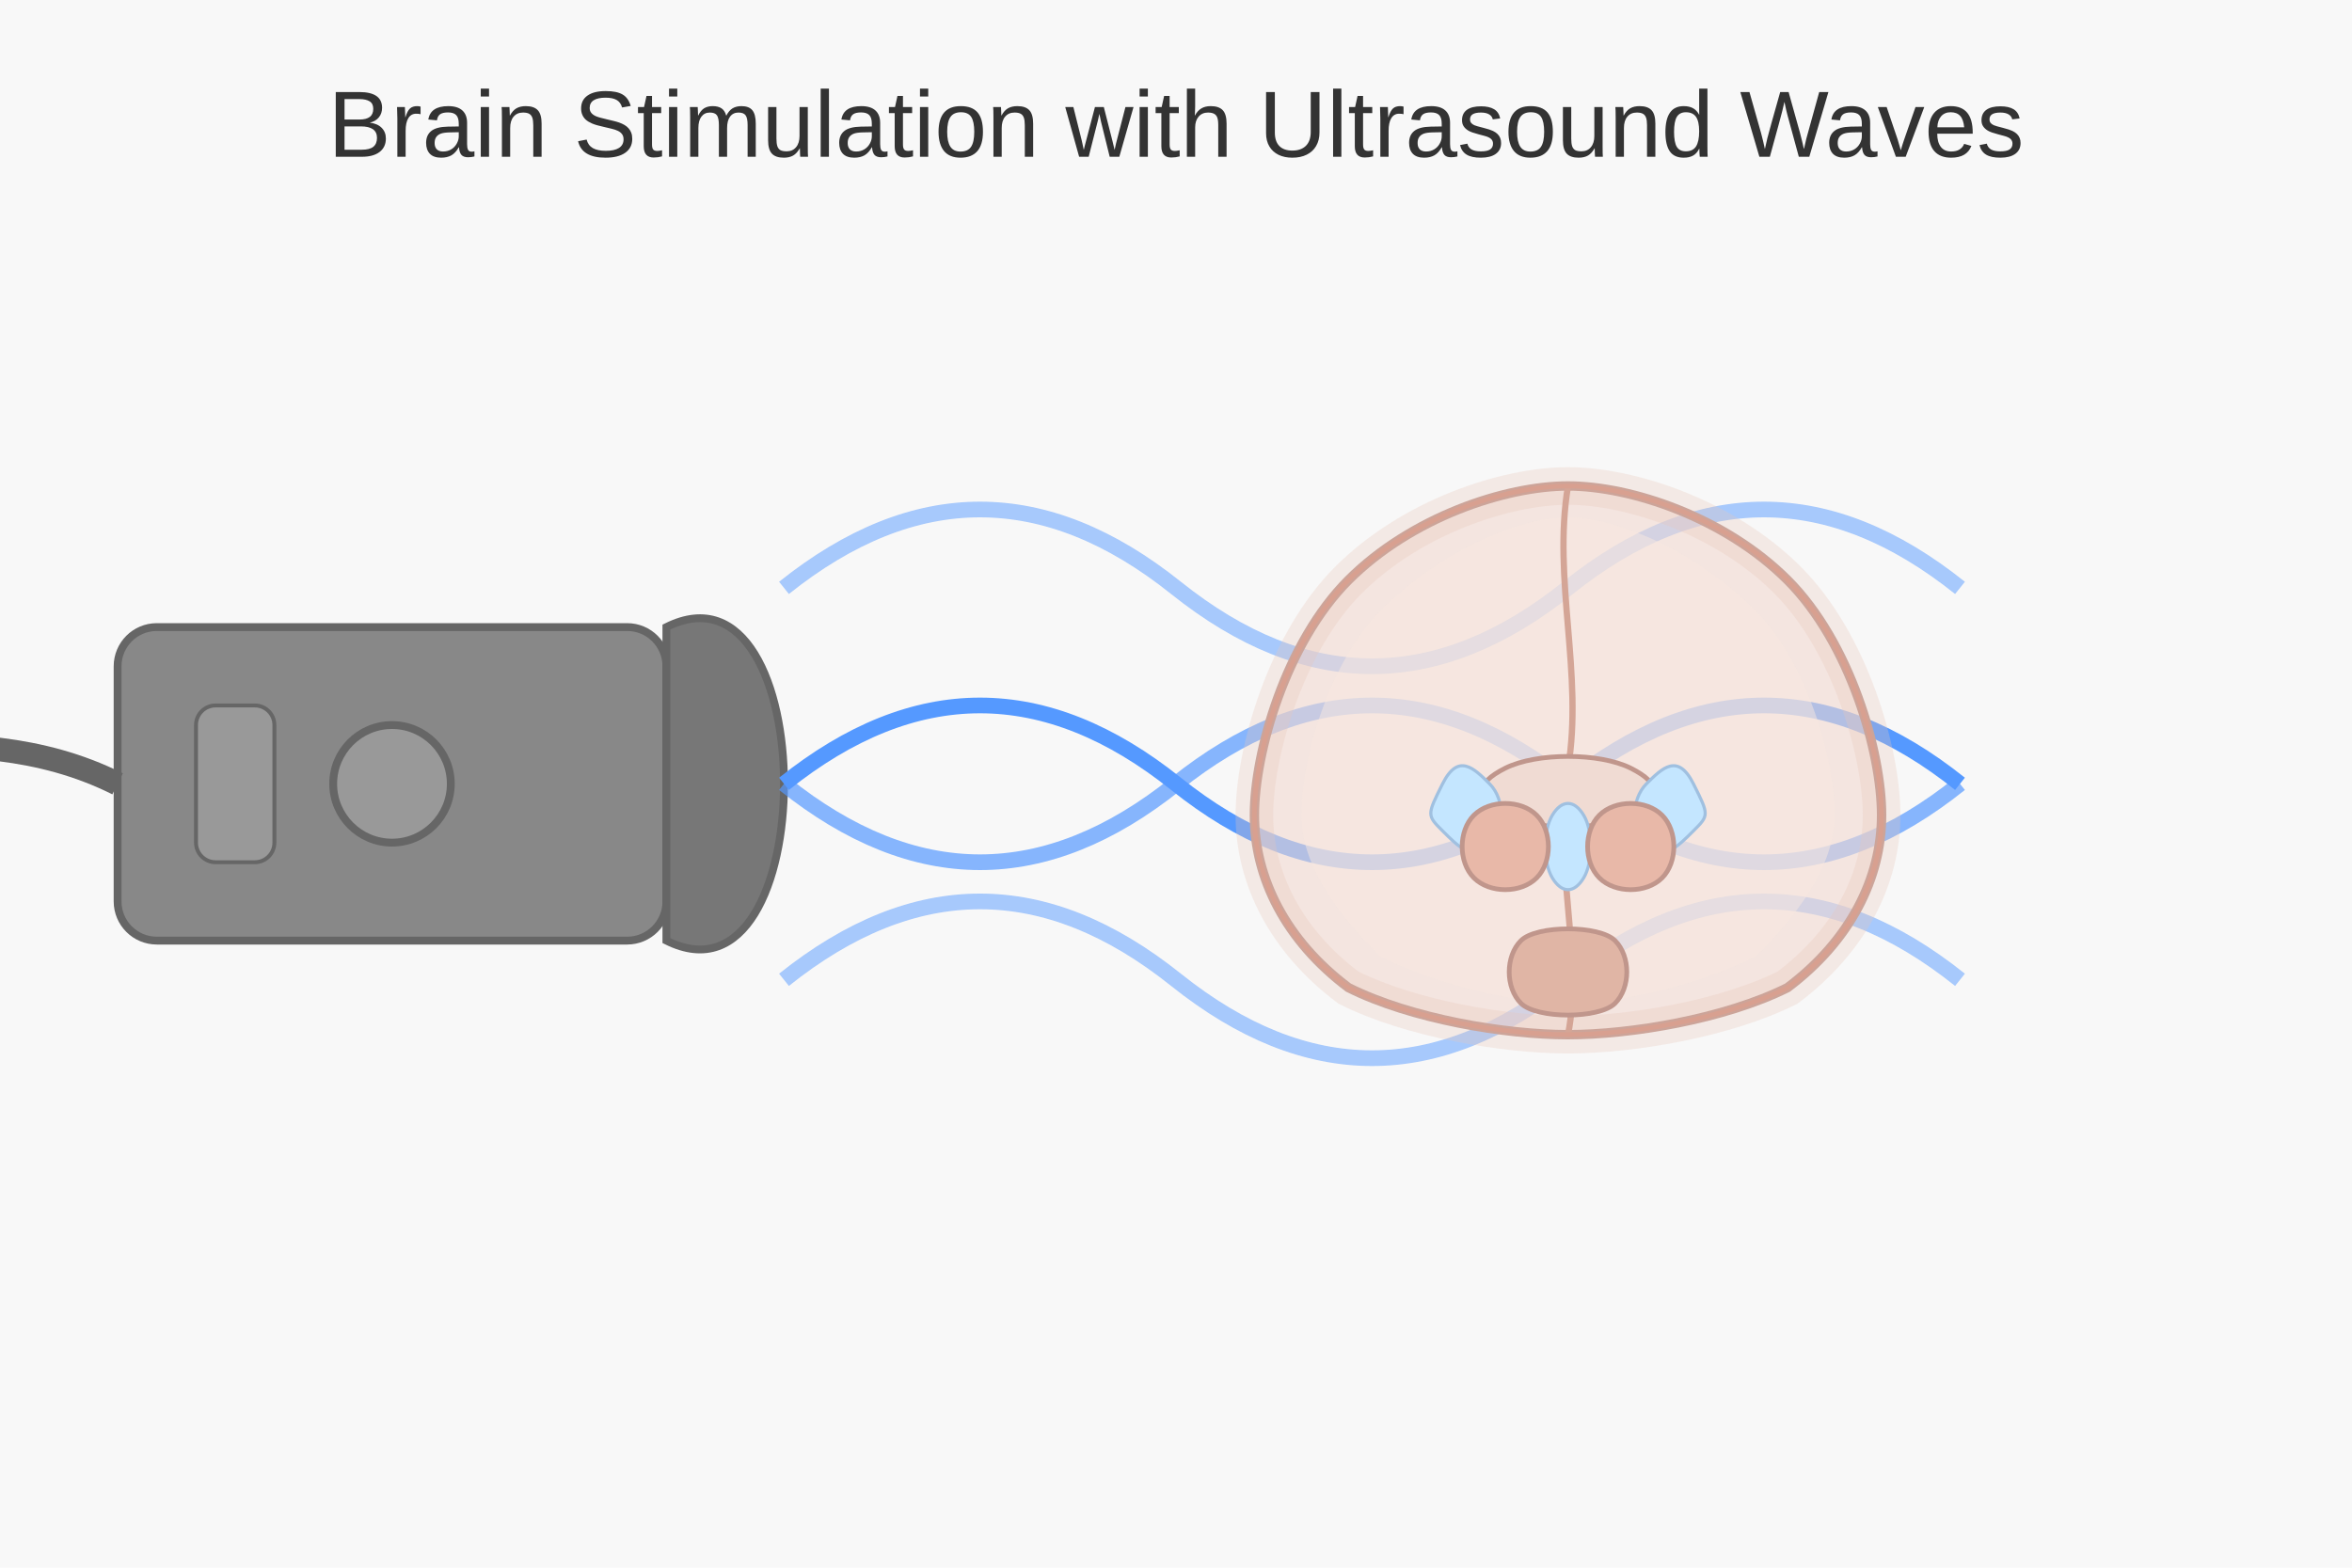
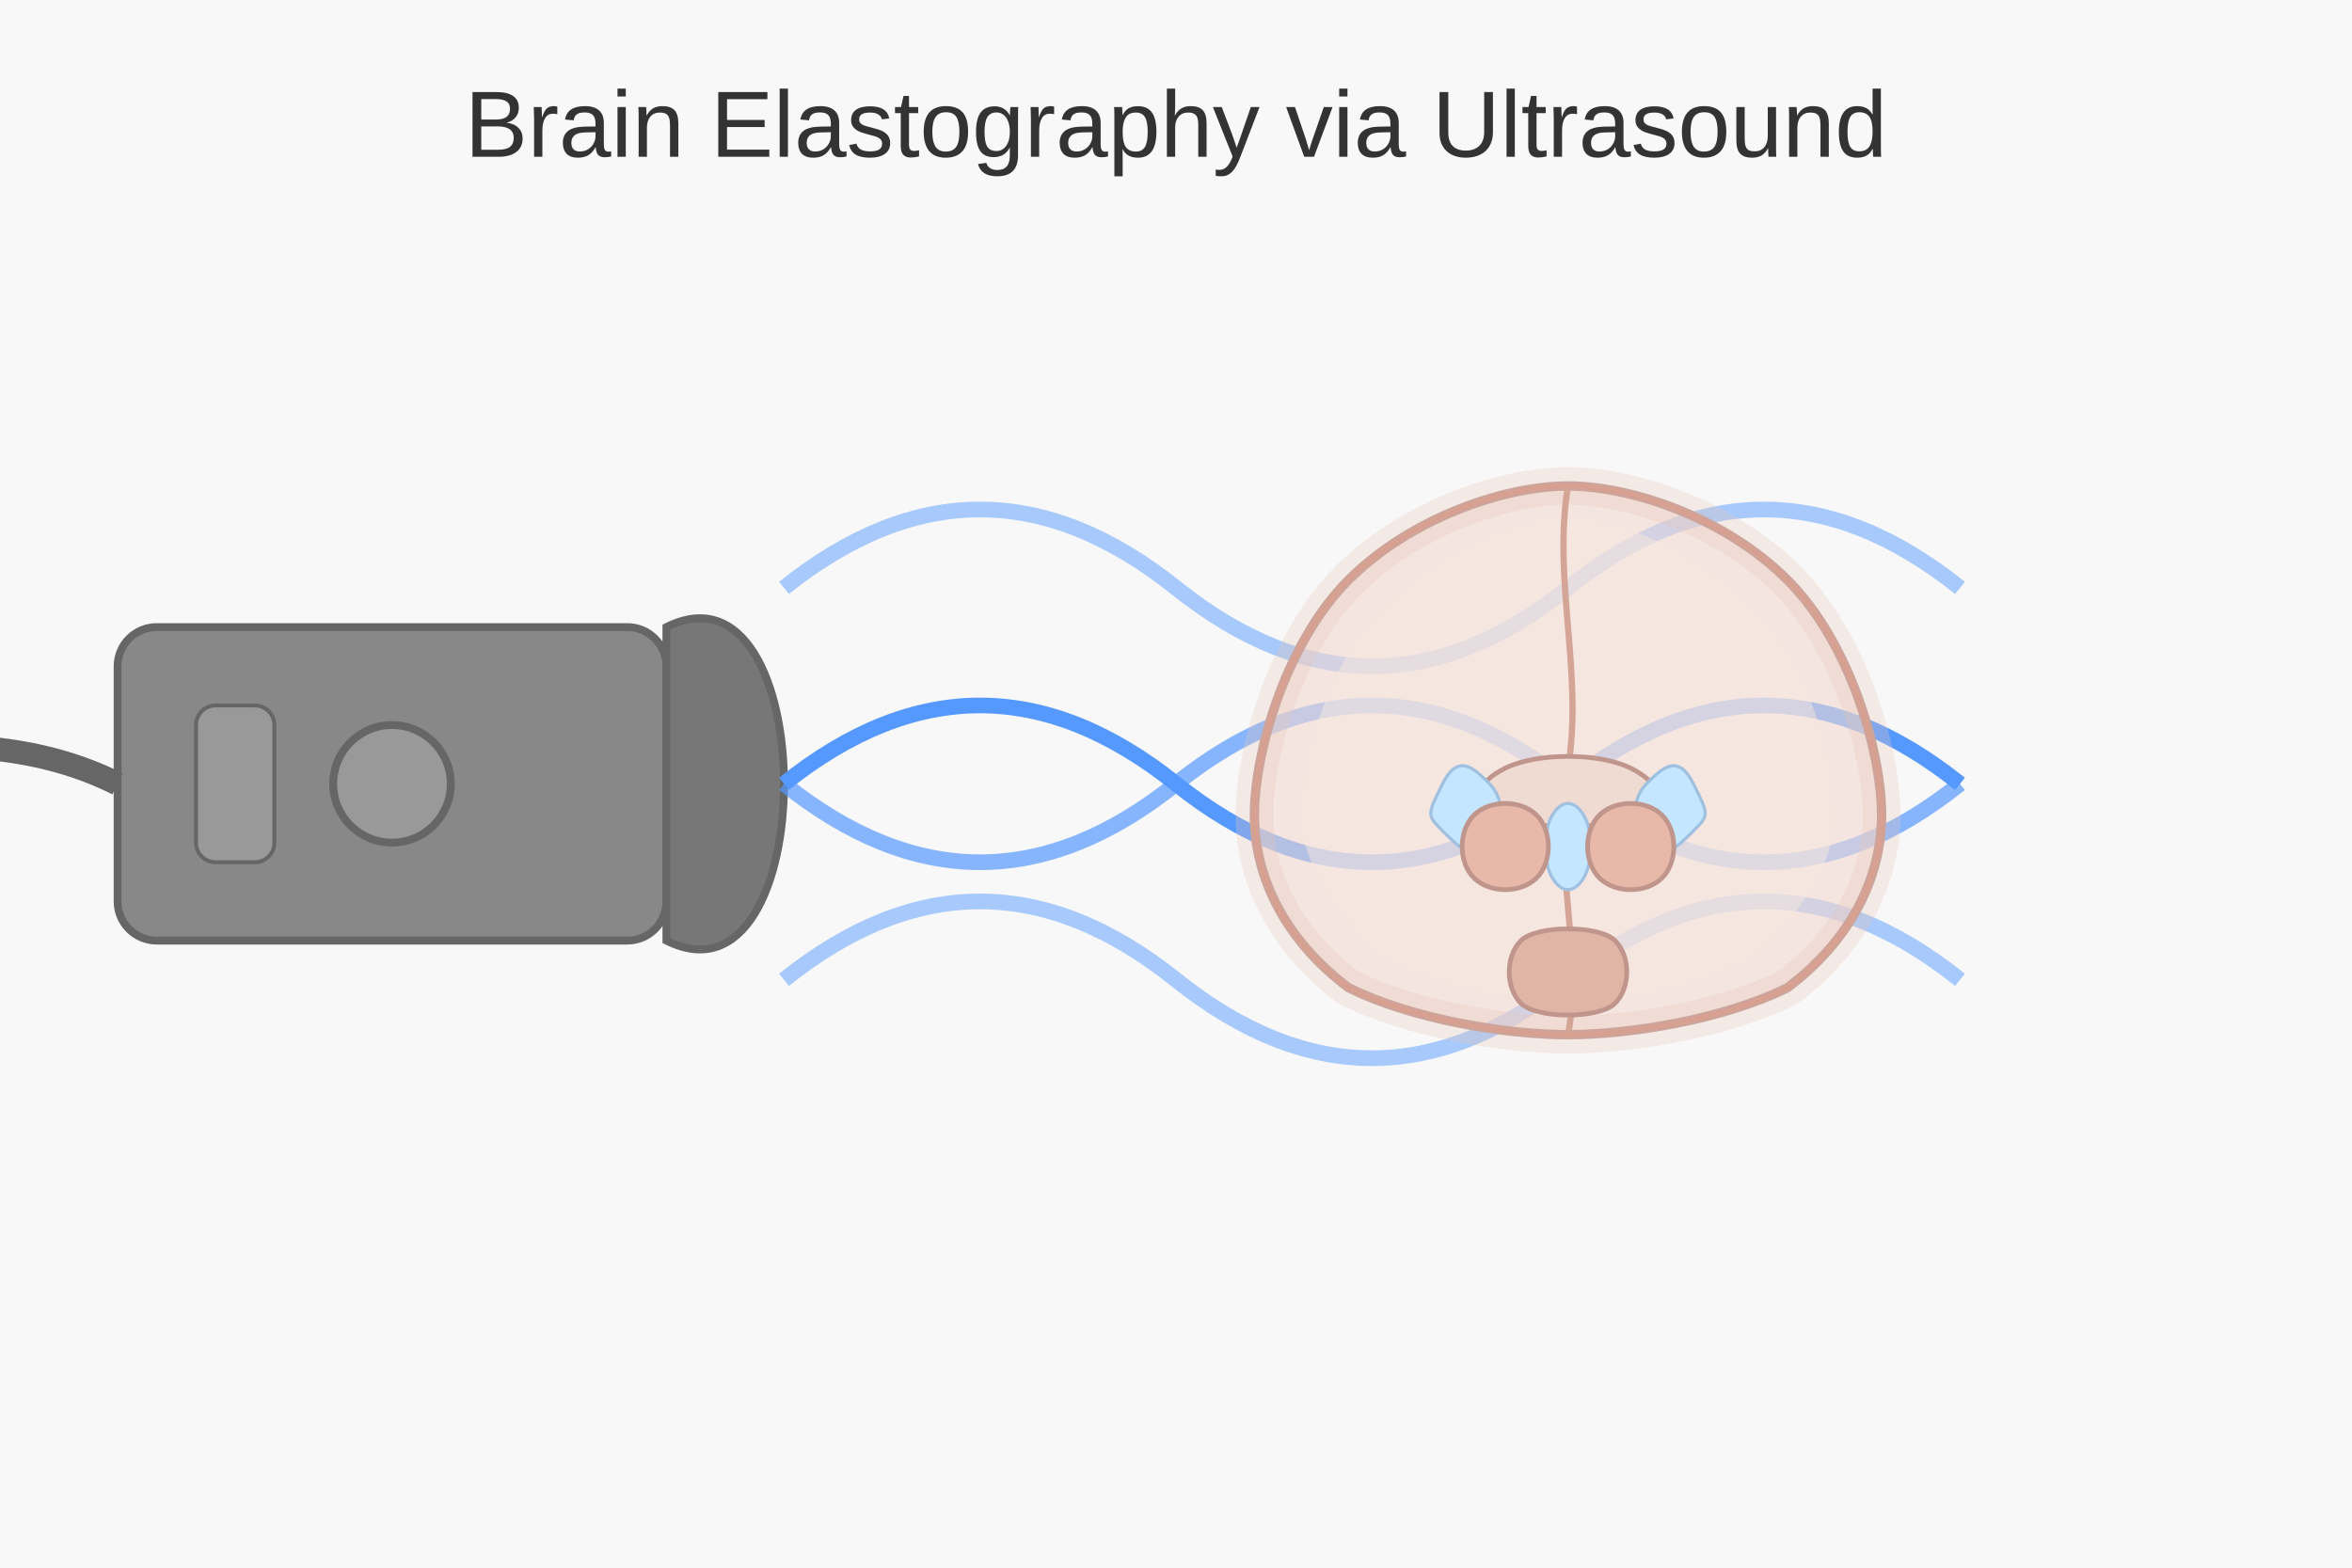
<svg xmlns="http://www.w3.org/2000/svg" viewBox="0 0 600 400">
  <rect width="600" height="400" fill="#f8f8f8" />
  <g transform="translate(150, 200)">
    <rect x="-120" y="-40" width="140" height="80" rx="10" fill="#888888" stroke="#666666" stroke-width="2" />
    <path d="M 20,40 C 40,50 50,25 50,0 C 50,-25 40,-50 20,-40 Z" fill="#777777" stroke="#666666" stroke-width="2" />
    <circle cx="-50" cy="0" r="15" fill="#999999" stroke="#666666" stroke-width="2" />
    <rect x="-100" y="-20" width="20" height="40" rx="5" fill="#999999" stroke="#666666" stroke-width="1" />
    <path d="M -120,0 C -140,-10 -160,-10 -180,-10" fill="none" stroke="#666666" stroke-width="6" />
  </g>
  <path d="M 200 200 Q 250 160, 300 200 Q 350 240, 400 200 Q 450 160, 500 200" fill="none" stroke="#5599ff" stroke-width="4" stroke-dasharray="0,0">
    <animate attributeName="d" dur="2s" repeatCount="indefinite" values="M 200 200 Q 250 160, 300 200 Q 350 240, 400 200 Q 450 160, 500 200;               M 200 200 Q 250 240, 300 200 Q 350 160, 400 200 Q 450 240, 500 200;               M 200 200 Q 250 160, 300 200 Q 350 240, 400 200 Q 450 160, 500 200" />
  </path>
  <path d="M 200 200 Q 250 240, 300 200 Q 350 160, 400 200 Q 450 240, 500 200" fill="none" stroke="#5599ff" stroke-width="4" stroke-dasharray="0,0" opacity="0.7">
    <animate attributeName="d" dur="1.5s" repeatCount="indefinite" values="M 200 200 Q 250 240, 300 200 Q 350 160, 400 200 Q 450 240, 500 200;               M 200 200 Q 250 160, 300 200 Q 350 240, 400 200 Q 450 160, 500 200;               M 200 200 Q 250 240, 300 200 Q 350 160, 400 200 Q 450 240, 500 200" />
  </path>
  <path d="M 200 150 Q 250 110, 300 150 Q 350 190, 400 150 Q 450 110, 500 150" fill="none" stroke="#5599ff" stroke-width="4" stroke-dasharray="0,0" opacity="0.5">
    <animate attributeName="d" dur="2s" repeatCount="indefinite" values="M 200 150 Q 250 110, 300 150 Q 350 190, 400 150 Q 450 110, 500 150;               M 200 150 Q 250 190, 300 150 Q 350 110, 400 150 Q 450 190, 500 150;               M 200 150 Q 250 110, 300 150 Q 350 190, 400 150 Q 450 110, 500 150" />
  </path>
  <path d="M 200 250 Q 250 210, 300 250 Q 350 290, 400 250 Q 450 210, 500 250" fill="none" stroke="#5599ff" stroke-width="4" stroke-dasharray="0,0" opacity="0.5">
    <animate attributeName="d" dur="2s" repeatCount="indefinite" values="M 200 250 Q 250 210, 300 250 Q 350 290, 400 250 Q 450 210, 500 250;               M 200 250 Q 250 290, 300 250 Q 350 210, 400 250 Q 450 290, 500 250;               M 200 250 Q 250 210, 300 250 Q 350 290, 400 250 Q 450 210, 500 250" />
  </path>
  <g transform="translate(400, 200) scale(0.8)">
    <path d="M -70,-65 C -50,-85 -20,-95 0,-95 C 20,-95 50,-85 70,-65 C 90,-45 100,-10 100,10 C 100,30 90,50 70,65 C 50,75 20,80 0,80 C -20,80 -50,75 -70,65 C -90,50 -100,30 -100,10 C -100,-10 -90,-45 -70,-65" fill="#f1d8d0" fill-opacity="0.6" stroke="#c0968c" stroke-width="3">
      <animate attributeName="d" dur="0.8s" repeatCount="indefinite" values="M -70,-65 C -50,-85 -20,-95 0,-95 C 20,-95 50,-85 70,-65 C 90,-45 100,-10 100,10 C 100,30 90,50 70,65 C 50,75 20,80 0,80 C -20,80 -50,75 -70,65 C -90,50 -100,30 -100,10 C -100,-10 -90,-45 -70,-65;                 M -75,-60 C -55,-80 -25,-90 0,-90 C 25,-90 55,-80 75,-60 C 95,-40 105,-5 105,15 C 105,35 95,55 75,70 C 55,80 25,85 0,85 C -25,85 -55,80 -75,70 C -95,55 -105,35 -105,15 C -105,-5 -95,-40 -75,-60;                 M -70,-65 C -50,-85 -20,-95 0,-95 C 20,-95 50,-85 70,-65 C 90,-45 100,-10 100,10 C 100,30 90,50 70,65 C 50,75 20,80 0,80 C -20,80 -50,75 -70,65 C -90,50 -100,30 -100,10 C -100,-10 -90,-45 -70,-65" />
    </path>
    <path d="M -70,-65 C -50,-85 -20,-95 0,-95 C 20,-95 50,-85 70,-65 C 90,-45 100,-10 100,10 C 100,30 90,50 70,65 C 50,75 20,80 0,80 C -20,80 -50,75 -70,65 C -90,50 -100,30 -100,10 C -100,-10 -90,-45 -70,-65" fill="none" stroke="#e8c4b8" stroke-width="12" stroke-opacity="0.3">
      <animate attributeName="d" dur="0.8s" repeatCount="indefinite" values="M -70,-65 C -50,-85 -20,-95 0,-95 C 20,-95 50,-85 70,-65 C 90,-45 100,-10 100,10 C 100,30 90,50 70,65 C 50,75 20,80 0,80 C -20,80 -50,75 -70,65 C -90,50 -100,30 -100,10 C -100,-10 -90,-45 -70,-65;                 M -75,-60 C -55,-80 -25,-90 0,-90 C 25,-90 55,-80 75,-60 C 95,-40 105,-5 105,15 C 105,35 95,55 75,70 C 55,80 25,85 0,85 C -25,85 -55,80 -75,70 C -95,55 -105,35 -105,15 C -105,-5 -95,-40 -75,-60;                 M -70,-65 C -50,-85 -20,-95 0,-95 C 20,-95 50,-85 70,-65 C 90,-45 100,-10 100,10 C 100,30 90,50 70,65 C 50,75 20,80 0,80 C -20,80 -50,75 -70,65 C -90,50 -100,30 -100,10 C -100,-10 -90,-45 -70,-65" />
    </path>
    <path d="M -60,-55 C -40,-75 -15,-85 0,-85 C 15,-85 40,-75 60,-55 C 75,-40 85,-10 85,10 C 85,25 75,40 60,55 C 40,65 15,70 0,70 C -15,70 -40,65 -60,55 C -75,40 -85,25 -85,10 C -85,-10 -75,-40 -60,-55" fill="#f8e8e0" fill-opacity="0.5" stroke="none">
      <animate attributeName="d" dur="0.8s" repeatCount="indefinite" values="M -60,-55 C -40,-75 -15,-85 0,-85 C 15,-85 40,-75 60,-55 C 75,-40 85,-10 85,10 C 85,25 75,40 60,55 C 40,65 15,70 0,70 C -15,70 -40,65 -60,55 C -75,40 -85,25 -85,10 C -85,-10 -75,-40 -60,-55;                 M -65,-50 C -45,-70 -20,-80 0,-80 C 20,-80 45,-70 65,-50 C 80,-35 90,-5 90,15 C 90,30 80,45 65,60 C 45,70 20,75 0,75 C -20,75 -45,70 -65,60 C -80,45 -90,30 -90,15 C -90,-5 -80,-35 -65,-50;                 M -60,-55 C -40,-75 -15,-85 0,-85 C 15,-85 40,-75 60,-55 C 75,-40 85,-10 85,10 C 85,25 75,40 60,55 C 40,65 15,70 0,70 C -15,70 -40,65 -60,55 C -75,40 -85,25 -85,10 C -85,-10 -75,-40 -60,-55" />
    </path>
    <path d="M 0,-95 C -5,-65 5,-35 0,-5" fill="none" stroke="#d4a596" stroke-width="2">
      <animate attributeName="d" dur="0.8s" repeatCount="indefinite" values="M 0,-95 C -5,-65 5,-35 0,-5;                 M 0,-90 C -8,-60 8,-30 0,0;                 M 0,-95 C -5,-65 5,-35 0,-5" />
    </path>
    <path d="M 0,-5 C -5,25 5,55 0,80" fill="none" stroke="#d4a596" stroke-width="2">
      <animate attributeName="d" dur="0.8s" repeatCount="indefinite" values="M 0,-5 C -5,25 5,55 0,80;                 M 0,0 C -8,30 8,60 0,85;                 M 0,-5 C -5,25 5,55 0,80" />
    </path>
    <path d="M -20,-5 C -10,-10 10,-10 20,-5 C 30,0 30,5 20,10 C 10,15 -10,15 -20,10 C -30,5 -30,0 -20,-5" fill="#f0dbd3" stroke="#c0968c" stroke-width="1.5">
      <animate attributeName="d" dur="0.8s" repeatCount="indefinite" values="M -20,-5 C -10,-10 10,-10 20,-5 C 30,0 30,5 20,10 C 10,15 -10,15 -20,10 C -30,5 -30,0 -20,-5;                 M -25,0 C -15,-5 15,-5 25,0 C 35,5 35,10 25,15 C 15,20 -15,20 -25,15 C -35,10 -35,5 -25,0;                 M -20,-5 C -10,-10 10,-10 20,-5 C 30,0 30,5 20,10 C 10,15 -10,15 -20,10 C -30,5 -30,0 -20,-5" />
    </path>
    <path d="M -40,0 C -35,-10 -30,-5 -25,0 C -20,5 -20,15 -25,20 C -30,25 -35,20 -40,15 C -45,10 -45,10 -40,0" fill="#c4e6ff" stroke="#a0c0e0" stroke-width="1">
      <animate attributeName="d" dur="0.8s" repeatCount="indefinite" values="M -40,0 C -35,-10 -30,-5 -25,0 C -20,5 -20,15 -25,20 C -30,25 -35,20 -40,15 C -45,10 -45,10 -40,0;                 M -45,5 C -40,-5 -35,0 -30,5 C -25,10 -25,20 -30,25 C -35,30 -40,25 -45,20 C -50,15 -50,15 -45,5;                 M -40,0 C -35,-10 -30,-5 -25,0 C -20,5 -20,15 -25,20 C -30,25 -35,20 -40,15 C -45,10 -45,10 -40,0" />
    </path>
    <path d="M 40,0 C 35,-10 30,-5 25,0 C 20,5 20,15 25,20 C 30,25 35,20 40,15 C 45,10 45,10 40,0" fill="#c4e6ff" stroke="#a0c0e0" stroke-width="1">
      <animate attributeName="d" dur="0.8s" repeatCount="indefinite" values="M 40,0 C 35,-10 30,-5 25,0 C 20,5 20,15 25,20 C 30,25 35,20 40,15 C 45,10 45,10 40,0;                 M 45,5 C 40,-5 35,0 30,5 C 25,10 25,20 30,25 C 35,30 40,25 45,20 C 50,15 50,15 45,5;                 M 40,0 C 35,-10 30,-5 25,0 C 20,5 20,15 25,20 C 30,25 35,20 40,15 C 45,10 45,10 40,0" />
    </path>
    <path d="M -5,10 C -2,5 2,5 5,10 C 8,15 8,25 5,30 C 2,35 -2,35 -5,30 C -8,25 -8,15 -5,10" fill="#c4e6ff" stroke="#a0c0e0" stroke-width="1">
      <animate attributeName="d" dur="0.8s" repeatCount="indefinite" values="M -5,10 C -2,5 2,5 5,10 C 8,15 8,25 5,30 C 2,35 -2,35 -5,30 C -8,25 -8,15 -5,10;                 M -7,15 C -4,10 4,10 7,15 C 10,20 10,30 7,35 C 4,40 -4,40 -7,35 C -10,30 -10,20 -7,15;                 M -5,10 C -2,5 2,5 5,10 C 8,15 8,25 5,30 C 2,35 -2,35 -5,30 C -8,25 -8,15 -5,10" />
    </path>
    <path d="M -30,10 C -25,5 -15,5 -10,10 C -5,15 -5,25 -10,30 C -15,35 -25,35 -30,30 C -35,25 -35,15 -30,10" fill="#e8b8a8" stroke="#c0968c" stroke-width="1.5">
      <animate attributeName="d" dur="0.8s" repeatCount="indefinite" values="M -30,10 C -25,5 -15,5 -10,10 C -5,15 -5,25 -10,30 C -15,35 -25,35 -30,30 C -35,25 -35,15 -30,10;                 M -35,15 C -30,10 -20,10 -15,15 C -10,20 -10,30 -15,35 C -20,40 -30,40 -35,35 C -40,30 -40,20 -35,15;                 M -30,10 C -25,5 -15,5 -10,10 C -5,15 -5,25 -10,30 C -15,35 -25,35 -30,30 C -35,25 -35,15 -30,10" />
    </path>
    <path d="M 30,10 C 25,5 15,5 10,10 C 5,15 5,25 10,30 C 15,35 25,35 30,30 C 35,25 35,15 30,10" fill="#e8b8a8" stroke="#c0968c" stroke-width="1.5">
      <animate attributeName="d" dur="0.8s" repeatCount="indefinite" values="M 30,10 C 25,5 15,5 10,10 C 5,15 5,25 10,30 C 15,35 25,35 30,30 C 35,25 35,15 30,10;                 M 35,15 C 30,10 20,10 15,15 C 10,20 10,30 15,35 C 20,40 30,40 35,35 C 40,30 40,20 35,15;                 M 30,10 C 25,5 15,5 10,10 C 5,15 5,25 10,30 C 15,35 25,35 30,30 C 35,25 35,15 30,10" />
    </path>
    <path d="M -15,50 C -10,45 10,45 15,50 C 20,55 20,65 15,70 C 10,75 -10,75 -15,70 C -20,65 -20,55 -15,50" fill="#e0b5a5" stroke="#c0968c" stroke-width="1.5">
      <animate attributeName="d" dur="0.8s" repeatCount="indefinite" values="M -15,50 C -10,45 10,45 15,50 C 20,55 20,65 15,70 C 10,75 -10,75 -15,70 C -20,65 -20,55 -15,50;                 M -18,53 C -13,48 13,48 18,53 C 23,58 23,68 18,73 C 13,78 -13,78 -18,73 C -23,68 -23,58 -18,53;                 M -15,50 C -10,45 10,45 15,50 C 20,55 20,65 15,70 C 10,75 -10,75 -15,70 C -20,65 -20,55 -15,50" />
    </path>
    <path d="M -70,-65 C -50,-85 -20,-95 0,-95 C 20,-95 50,-85 70,-65 C 90,-45 100,-10 100,10 C 100,30 90,50 70,65 C 50,75 20,80 0,80 C -20,80 -50,75 -70,65 C -90,50 -100,30 -100,10 C -100,-10 -90,-45 -70,-65" fill="none" stroke="#d8a090" stroke-width="1.5" />
  </g>
-   <text x="300" y="40" font-family="Arial, sans-serif" font-size="24" text-anchor="middle" fill="#333">Brain Stimulation with Ultrasound Waves</text>
+   <text x="300" y="40" font-family="Arial, sans-serif" font-size="24" text-anchor="middle" fill="#333">Brain Elastography via Ultrasound</text>
</svg>
